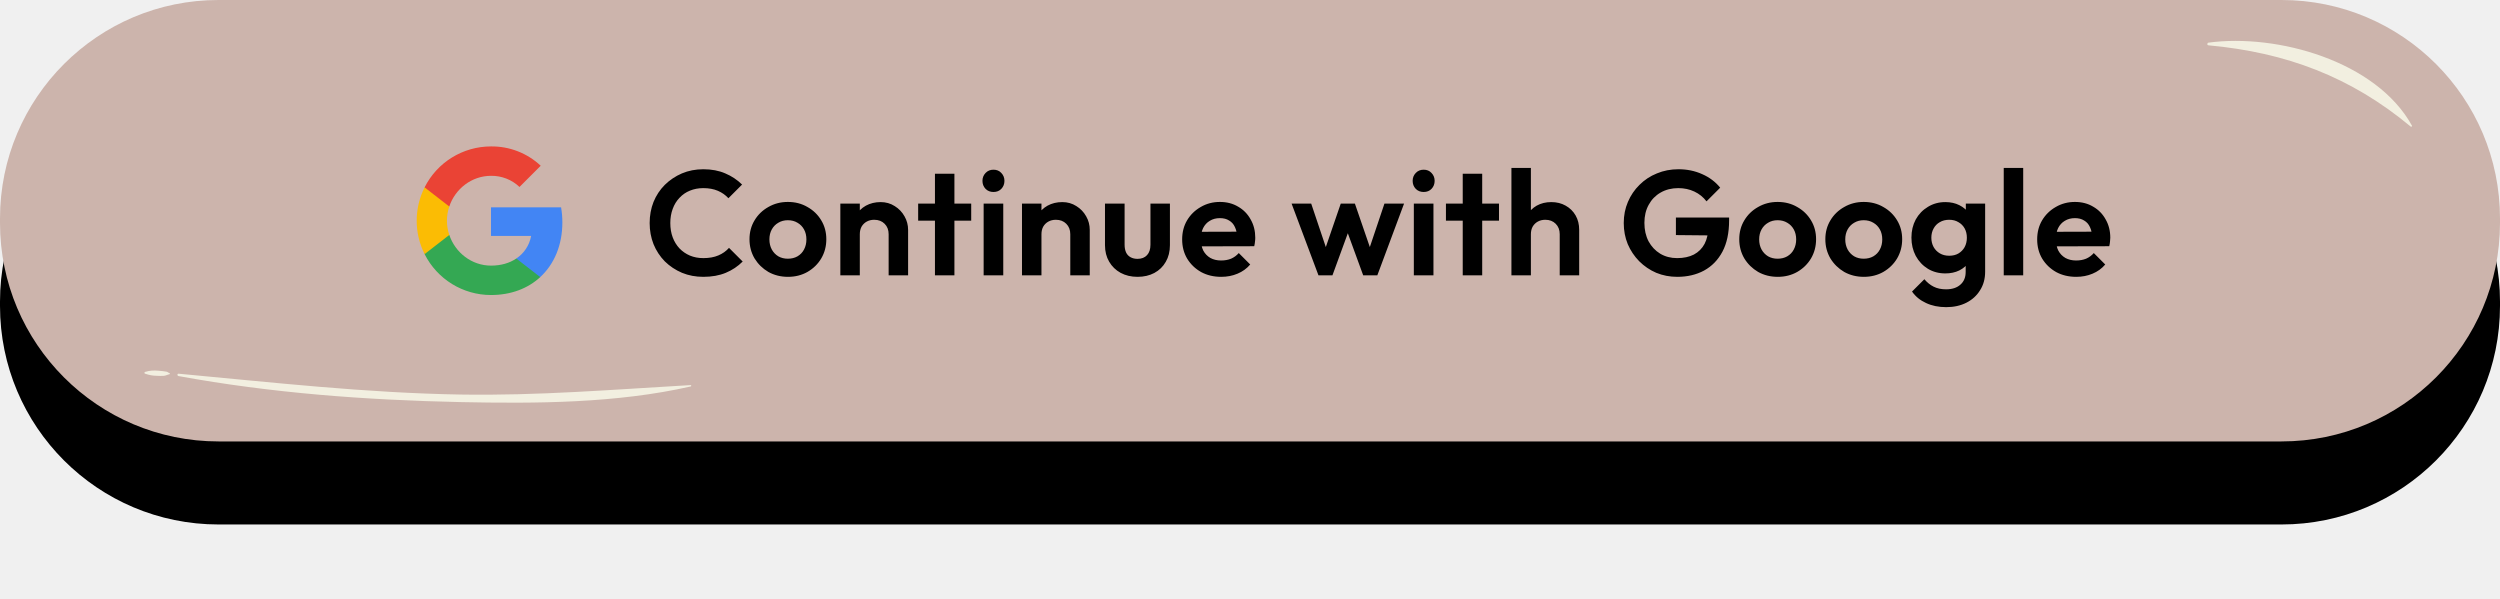
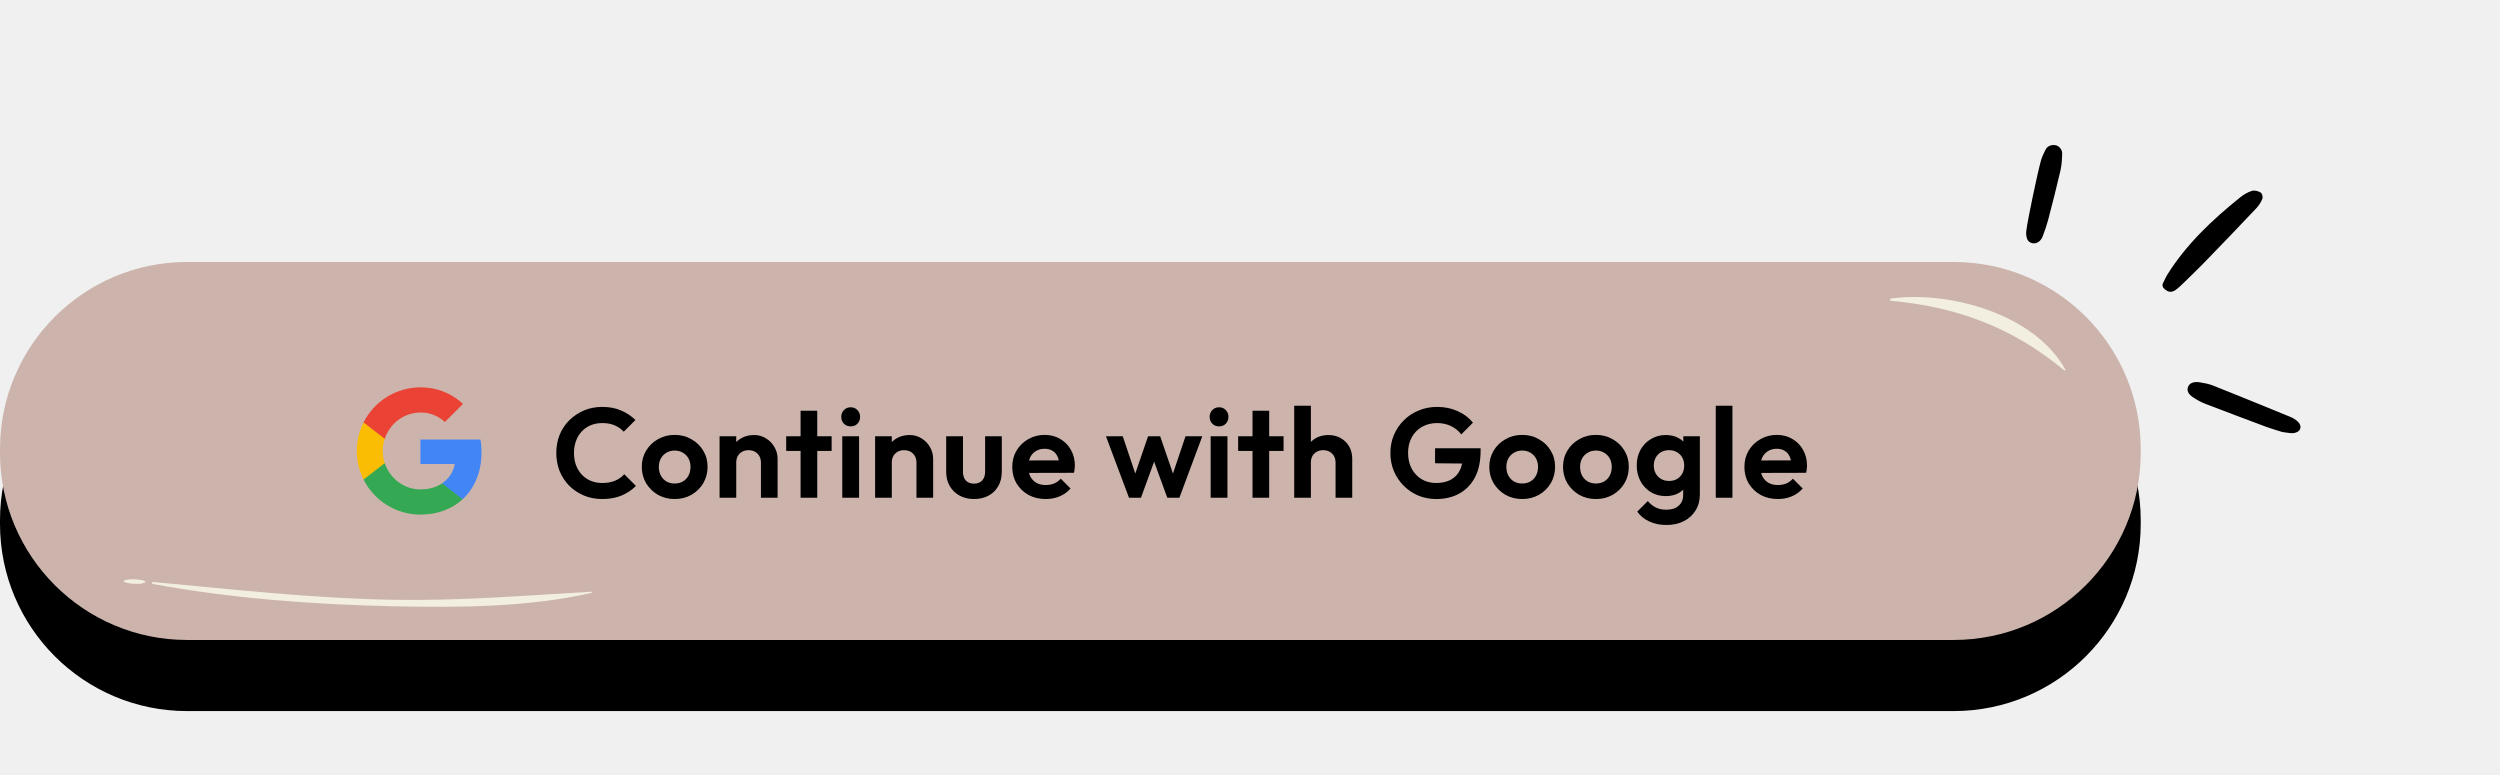
- <svg xmlns="http://www.w3.org/2000/svg" width="572" height="137" viewBox="0 0 572 137" fill="none">
-   <rect y="19" width="572" height="101" rx="50" fill="black" />
-   <rect width="572" height="101" rx="50" fill="#CCB4AC" />
+ <svg xmlns="http://www.w3.org/2000/svg" width="668" height="207" viewBox="0 0 668 207" fill="none">
+   <rect y="89" width="572" height="101" rx="50" fill="black" />
+   <rect y="70" width="572" height="101" rx="50" fill="#CCB4AC" />
  <g clip-path="url(#clip0_1360_705)">
-     <path d="M128.668 50.892C128.668 49.736 128.575 48.574 128.375 47.437H112.34V53.984H121.522C121.141 56.095 119.917 57.963 118.124 59.15V63.397H123.603C126.82 60.436 128.668 56.064 128.668 50.892Z" fill="#4285F4" />
-     <path d="M112.34 67.501C116.925 67.501 120.792 65.996 123.609 63.397L118.13 59.15C116.606 60.187 114.639 60.774 112.346 60.774C107.911 60.774 104.151 57.782 102.801 53.759H97.148V58.138C100.034 63.878 105.912 67.501 112.34 67.501Z" fill="#34A853" />
-     <path d="M102.795 53.759C102.083 51.647 102.083 49.361 102.795 47.25V42.871H97.148C94.737 47.675 94.737 53.334 97.148 58.138L102.795 53.759Z" fill="#FBBC04" />
-     <path d="M112.34 40.229C114.764 40.191 117.106 41.103 118.861 42.777L123.715 37.924C120.642 35.038 116.563 33.451 112.34 33.501C105.912 33.501 100.034 37.124 97.148 42.871L102.795 47.25C104.138 43.221 107.905 40.229 112.34 40.229Z" fill="#EA4335" />
+     <path d="M128.668 120.892C128.668 119.736 128.575 118.574 128.375 117.437H112.34V123.984H121.522C121.141 126.095 119.917 127.963 118.124 129.15V133.397H123.603C126.82 130.436 128.668 126.064 128.668 120.892Z" fill="#4285F4" />
+     <path d="M112.34 137.501C116.925 137.501 120.792 135.996 123.609 133.397L118.13 129.15C116.606 130.186 114.639 130.774 112.346 130.774C107.911 130.774 104.151 127.782 102.801 123.759H97.148V128.138C100.034 133.878 105.912 137.501 112.34 137.501Z" fill="#34A853" />
+     <path d="M102.795 123.759C102.083 121.647 102.083 119.361 102.795 117.25V112.871H97.148C94.737 117.675 94.737 123.334 97.148 128.138L102.795 123.759Z" fill="#FBBC04" />
+     <path d="M112.34 110.229C114.764 110.191 117.106 111.103 118.861 112.777L123.715 107.924C120.642 105.038 116.563 103.451 112.34 103.501C105.912 103.501 100.034 107.124 97.148 112.871L102.795 117.25C104.138 113.221 107.905 110.229 112.34 110.229Z" fill="#EA4335" />
  </g>
-   <path d="M160.915 63.34C159.17 63.34 157.549 63.034 156.053 62.422C154.557 61.787 153.243 60.915 152.109 59.804C150.999 58.671 150.137 57.356 149.525 55.86C148.936 54.364 148.641 52.755 148.641 51.032C148.641 49.309 148.936 47.7 149.525 46.204C150.137 44.708 150.999 43.405 152.109 42.294C153.243 41.183 154.546 40.311 156.019 39.676C157.515 39.041 159.147 38.724 160.915 38.724C162.819 38.724 164.497 39.041 165.947 39.676C167.398 40.288 168.679 41.138 169.789 42.226L166.661 45.354C166.004 44.629 165.199 44.062 164.247 43.654C163.295 43.246 162.185 43.042 160.915 43.042C159.805 43.042 158.785 43.235 157.855 43.62C156.949 43.983 156.155 44.527 155.475 45.252C154.795 45.955 154.274 46.805 153.911 47.802C153.549 48.777 153.367 49.853 153.367 51.032C153.367 52.233 153.549 53.321 153.911 54.296C154.274 55.271 154.795 56.121 155.475 56.846C156.155 57.549 156.949 58.093 157.855 58.478C158.785 58.863 159.805 59.056 160.915 59.056C162.253 59.056 163.397 58.852 164.349 58.444C165.324 58.036 166.14 57.458 166.797 56.71L169.925 59.838C168.815 60.949 167.523 61.81 166.049 62.422C164.576 63.034 162.865 63.34 160.915 63.34ZM180.29 63.34C178.636 63.34 177.14 62.966 175.802 62.218C174.488 61.447 173.434 60.416 172.64 59.124C171.87 57.809 171.484 56.347 171.484 54.738C171.484 53.129 171.87 51.689 172.64 50.42C173.411 49.128 174.465 48.108 175.802 47.36C177.14 46.589 178.624 46.204 180.256 46.204C181.934 46.204 183.43 46.589 184.744 47.36C186.082 48.108 187.136 49.128 187.906 50.42C188.677 51.689 189.062 53.129 189.062 54.738C189.062 56.347 188.677 57.809 187.906 59.124C187.136 60.416 186.082 61.447 184.744 62.218C183.43 62.966 181.945 63.34 180.29 63.34ZM180.256 59.192C181.095 59.192 181.832 59.011 182.466 58.648C183.124 58.263 183.622 57.741 183.962 57.084C184.325 56.404 184.506 55.633 184.506 54.772C184.506 53.911 184.325 53.151 183.962 52.494C183.6 51.837 183.101 51.327 182.466 50.964C181.832 50.579 181.095 50.386 180.256 50.386C179.44 50.386 178.715 50.579 178.08 50.964C177.446 51.327 176.947 51.837 176.584 52.494C176.222 53.151 176.04 53.911 176.04 54.772C176.04 55.633 176.222 56.404 176.584 57.084C176.947 57.741 177.446 58.263 178.08 58.648C178.715 59.011 179.44 59.192 180.256 59.192ZM203.32 63V53.582C203.32 52.607 203.014 51.814 202.402 51.202C201.79 50.59 200.996 50.284 200.022 50.284C199.387 50.284 198.82 50.42 198.322 50.692C197.823 50.964 197.426 51.349 197.132 51.848C196.86 52.347 196.724 52.925 196.724 53.582L194.99 52.698C194.99 51.406 195.262 50.284 195.806 49.332C196.372 48.357 197.143 47.598 198.118 47.054C199.115 46.51 200.237 46.238 201.484 46.238C202.685 46.238 203.762 46.544 204.714 47.156C205.666 47.745 206.414 48.527 206.958 49.502C207.502 50.454 207.774 51.485 207.774 52.596V63H203.32ZM192.27 63V46.578H196.724V63H192.27ZM213.916 63V39.744H218.37V63H213.916ZM210.074 50.488V46.578H222.212V50.488H210.074ZM225.057 63V46.578H229.545V63H225.057ZM227.301 43.926C226.576 43.926 225.975 43.688 225.499 43.212C225.023 42.713 224.785 42.101 224.785 41.376C224.785 40.673 225.023 40.073 225.499 39.574C225.975 39.075 226.576 38.826 227.301 38.826C228.049 38.826 228.65 39.075 229.103 39.574C229.579 40.073 229.817 40.673 229.817 41.376C229.817 42.101 229.579 42.713 229.103 43.212C228.65 43.688 228.049 43.926 227.301 43.926ZM244.881 63V53.582C244.881 52.607 244.575 51.814 243.963 51.202C243.351 50.59 242.557 50.284 241.583 50.284C240.948 50.284 240.381 50.42 239.883 50.692C239.384 50.964 238.987 51.349 238.693 51.848C238.421 52.347 238.285 52.925 238.285 53.582L236.551 52.698C236.551 51.406 236.823 50.284 237.367 49.332C237.933 48.357 238.704 47.598 239.679 47.054C240.676 46.51 241.798 46.238 243.045 46.238C244.246 46.238 245.323 46.544 246.275 47.156C247.227 47.745 247.975 48.527 248.519 49.502C249.063 50.454 249.335 51.485 249.335 52.596V63H244.881ZM233.831 63V46.578H238.285V63H233.831ZM260.266 63.34C258.816 63.34 257.524 63.034 256.39 62.422C255.28 61.81 254.407 60.96 253.772 59.872C253.138 58.784 252.82 57.526 252.82 56.098V46.578H257.308V55.996C257.308 56.676 257.422 57.265 257.648 57.764C257.875 58.24 258.215 58.603 258.668 58.852C259.122 59.101 259.654 59.226 260.266 59.226C261.196 59.226 261.921 58.943 262.442 58.376C262.964 57.809 263.224 57.016 263.224 55.996V46.578H267.678V56.098C267.678 57.549 267.361 58.818 266.726 59.906C266.114 60.994 265.242 61.844 264.108 62.456C262.998 63.045 261.717 63.34 260.266 63.34ZM279.419 63.34C277.697 63.34 276.167 62.977 274.829 62.252C273.492 61.504 272.427 60.484 271.633 59.192C270.863 57.9 270.477 56.427 270.477 54.772C270.477 53.14 270.851 51.689 271.599 50.42C272.37 49.128 273.413 48.108 274.727 47.36C276.042 46.589 277.504 46.204 279.113 46.204C280.7 46.204 282.094 46.567 283.295 47.292C284.519 47.995 285.471 48.969 286.151 50.216C286.854 51.44 287.205 52.834 287.205 54.398C287.205 54.693 287.183 54.999 287.137 55.316C287.115 55.611 287.058 55.951 286.967 56.336L273.163 56.37V53.038L284.893 53.004L283.091 54.398C283.046 53.423 282.865 52.607 282.547 51.95C282.253 51.293 281.811 50.794 281.221 50.454C280.655 50.091 279.952 49.91 279.113 49.91C278.229 49.91 277.459 50.114 276.801 50.522C276.144 50.907 275.634 51.463 275.271 52.188C274.931 52.891 274.761 53.729 274.761 54.704C274.761 55.701 274.943 56.574 275.305 57.322C275.691 58.047 276.235 58.614 276.937 59.022C277.64 59.407 278.456 59.6 279.385 59.6C280.224 59.6 280.983 59.464 281.663 59.192C282.343 58.897 282.933 58.467 283.431 57.9L286.049 60.518C285.256 61.447 284.281 62.15 283.125 62.626C281.992 63.102 280.757 63.34 279.419 63.34ZM301.667 63L295.513 46.578H300.001L304.013 58.512L302.653 58.546L306.767 46.578H309.997L314.111 58.546L312.751 58.512L316.763 46.578H321.251L315.131 63H311.901L307.753 51.644H309.011L304.863 63H301.667ZM323.486 63V46.578H327.974V63H323.486ZM325.73 43.926C325.004 43.926 324.404 43.688 323.928 43.212C323.452 42.713 323.214 42.101 323.214 41.376C323.214 40.673 323.452 40.073 323.928 39.574C324.404 39.075 325.004 38.826 325.73 38.826C326.478 38.826 327.078 39.075 327.532 39.574C328.008 40.073 328.246 40.673 328.246 41.376C328.246 42.101 328.008 42.713 327.532 43.212C327.078 43.688 326.478 43.926 325.73 43.926ZM334.673 63V39.744H339.127V63H334.673ZM330.831 50.488V46.578H342.969V50.488H330.831ZM356.864 63V53.582C356.864 52.607 356.558 51.814 355.946 51.202C355.334 50.59 354.541 50.284 353.566 50.284C352.932 50.284 352.365 50.42 351.866 50.692C351.368 50.964 350.971 51.349 350.676 51.848C350.404 52.347 350.268 52.925 350.268 53.582L348.534 52.698C348.534 51.406 348.806 50.284 349.35 49.332C349.894 48.357 350.642 47.598 351.594 47.054C352.569 46.51 353.68 46.238 354.926 46.238C356.173 46.238 357.272 46.51 358.224 47.054C359.199 47.598 359.958 48.346 360.502 49.298C361.046 50.25 361.318 51.349 361.318 52.596V63H356.864ZM345.814 63V38.418H350.268V63H345.814ZM383.753 63.34C382.053 63.34 380.455 63.034 378.959 62.422C377.485 61.787 376.182 60.903 375.049 59.77C373.938 58.637 373.065 57.333 372.431 55.86C371.819 54.364 371.513 52.755 371.513 51.032C371.513 49.287 371.83 47.677 372.465 46.204C373.099 44.708 373.983 43.405 375.117 42.294C376.25 41.161 377.576 40.288 379.095 39.676C380.613 39.041 382.257 38.724 384.025 38.724C385.997 38.724 387.81 39.098 389.465 39.846C391.119 40.571 392.491 41.603 393.579 42.94L390.451 46.068C389.703 45.093 388.773 44.345 387.663 43.824C386.552 43.303 385.328 43.042 383.991 43.042C382.472 43.042 381.123 43.382 379.945 44.062C378.789 44.719 377.882 45.649 377.225 46.85C376.567 48.029 376.239 49.411 376.239 50.998C376.239 52.585 376.556 53.99 377.191 55.214C377.848 56.415 378.732 57.356 379.843 58.036C380.976 58.716 382.268 59.056 383.719 59.056C385.215 59.056 386.495 58.784 387.561 58.24C388.626 57.673 389.442 56.857 390.009 55.792C390.575 54.704 390.859 53.378 390.859 51.814L393.885 53.888L383.447 53.786V49.774H395.619V50.42C395.619 53.276 395.109 55.667 394.089 57.594C393.069 59.498 391.663 60.937 389.873 61.912C388.105 62.864 386.065 63.34 383.753 63.34ZM406.748 63.34C405.093 63.34 403.597 62.966 402.26 62.218C400.945 61.447 399.891 60.416 399.098 59.124C398.327 57.809 397.942 56.347 397.942 54.738C397.942 53.129 398.327 51.689 399.098 50.42C399.868 49.128 400.922 48.108 402.26 47.36C403.597 46.589 405.082 46.204 406.714 46.204C408.391 46.204 409.887 46.589 411.202 47.36C412.539 48.108 413.593 49.128 414.364 50.42C415.134 51.689 415.52 53.129 415.52 54.738C415.52 56.347 415.134 57.809 414.364 59.124C413.593 60.416 412.539 61.447 411.202 62.218C409.887 62.966 408.402 63.34 406.748 63.34ZM406.714 59.192C407.552 59.192 408.289 59.011 408.924 58.648C409.581 58.263 410.08 57.741 410.42 57.084C410.782 56.404 410.964 55.633 410.964 54.772C410.964 53.911 410.782 53.151 410.42 52.494C410.057 51.837 409.558 51.327 408.924 50.964C408.289 50.579 407.552 50.386 406.714 50.386C405.898 50.386 405.172 50.579 404.538 50.964C403.903 51.327 403.404 51.837 403.042 52.494C402.679 53.151 402.498 53.911 402.498 54.772C402.498 55.633 402.679 56.404 403.042 57.084C403.404 57.741 403.903 58.263 404.538 58.648C405.172 59.011 405.898 59.192 406.714 59.192ZM426.445 63.34C424.79 63.34 423.294 62.966 421.957 62.218C420.642 61.447 419.588 60.416 418.795 59.124C418.024 57.809 417.639 56.347 417.639 54.738C417.639 53.129 418.024 51.689 418.795 50.42C419.566 49.128 420.62 48.108 421.957 47.36C423.294 46.589 424.779 46.204 426.411 46.204C428.088 46.204 429.584 46.589 430.899 47.36C432.236 48.108 433.29 49.128 434.061 50.42C434.832 51.689 435.217 53.129 435.217 54.738C435.217 56.347 434.832 57.809 434.061 59.124C433.29 60.416 432.236 61.447 430.899 62.218C429.584 62.966 428.1 63.34 426.445 63.34ZM426.411 59.192C427.25 59.192 427.986 59.011 428.621 58.648C429.278 58.263 429.777 57.741 430.117 57.084C430.48 56.404 430.661 55.633 430.661 54.772C430.661 53.911 430.48 53.151 430.117 52.494C429.754 51.837 429.256 51.327 428.621 50.964C427.986 50.579 427.25 50.386 426.411 50.386C425.595 50.386 424.87 50.579 424.235 50.964C423.6 51.327 423.102 51.837 422.739 52.494C422.376 53.151 422.195 53.911 422.195 54.772C422.195 55.633 422.376 56.404 422.739 57.084C423.102 57.741 423.6 58.263 424.235 58.648C424.87 59.011 425.595 59.192 426.411 59.192ZM445.292 70.276C443.547 70.276 442.006 69.959 440.668 69.324C439.331 68.712 438.266 67.839 437.472 66.706L440.294 63.884C440.929 64.632 441.632 65.199 442.402 65.584C443.196 65.992 444.148 66.196 445.258 66.196C446.641 66.196 447.729 65.845 448.522 65.142C449.338 64.439 449.746 63.465 449.746 62.218V58.104L450.494 54.5L449.78 50.896V46.578H454.2V62.15C454.2 63.782 453.815 65.199 453.044 66.4C452.296 67.624 451.254 68.576 449.916 69.256C448.579 69.936 447.038 70.276 445.292 70.276ZM445.088 62.558C443.615 62.558 442.289 62.207 441.11 61.504C439.932 60.779 439.002 59.793 438.322 58.546C437.665 57.299 437.336 55.905 437.336 54.364C437.336 52.823 437.665 51.44 438.322 50.216C439.002 48.992 439.932 48.029 441.11 47.326C442.289 46.601 443.615 46.238 445.088 46.238C446.312 46.238 447.389 46.476 448.318 46.952C449.27 47.428 450.018 48.085 450.562 48.924C451.106 49.74 451.401 50.703 451.446 51.814V56.982C451.401 58.07 451.095 59.045 450.528 59.906C449.984 60.745 449.236 61.402 448.284 61.878C447.355 62.331 446.29 62.558 445.088 62.558ZM445.972 58.512C446.788 58.512 447.491 58.342 448.08 58.002C448.692 57.639 449.168 57.152 449.508 56.54C449.848 55.905 450.018 55.191 450.018 54.398C450.018 53.582 449.848 52.868 449.508 52.256C449.168 51.644 448.692 51.168 448.08 50.828C447.491 50.465 446.788 50.284 445.972 50.284C445.156 50.284 444.442 50.465 443.83 50.828C443.218 51.168 442.742 51.655 442.402 52.29C442.062 52.902 441.892 53.605 441.892 54.398C441.892 55.169 442.062 55.871 442.402 56.506C442.742 57.118 443.218 57.605 443.83 57.968C444.442 58.331 445.156 58.512 445.972 58.512ZM458.454 63V38.418H462.908V63H458.454ZM475.048 63.34C473.326 63.34 471.796 62.977 470.458 62.252C469.121 61.504 468.056 60.484 467.262 59.192C466.492 57.9 466.106 56.427 466.106 54.772C466.106 53.14 466.48 51.689 467.228 50.42C467.999 49.128 469.042 48.108 470.356 47.36C471.671 46.589 473.133 46.204 474.742 46.204C476.329 46.204 477.723 46.567 478.924 47.292C480.148 47.995 481.1 48.969 481.78 50.216C482.483 51.44 482.834 52.834 482.834 54.398C482.834 54.693 482.812 54.999 482.766 55.316C482.744 55.611 482.687 55.951 482.596 56.336L468.792 56.37V53.038L480.522 53.004L478.72 54.398C478.675 53.423 478.494 52.607 478.176 51.95C477.882 51.293 477.44 50.794 476.85 50.454C476.284 50.091 475.581 49.91 474.742 49.91C473.858 49.91 473.088 50.114 472.43 50.522C471.773 50.907 471.263 51.463 470.9 52.188C470.56 52.891 470.39 53.729 470.39 54.704C470.39 55.701 470.572 56.574 470.934 57.322C471.32 58.047 471.864 58.614 472.566 59.022C473.269 59.407 474.085 59.6 475.014 59.6C475.853 59.6 476.612 59.464 477.292 59.192C477.972 58.897 478.562 58.467 479.06 57.9L481.678 60.518C480.885 61.447 479.91 62.15 478.754 62.626C477.621 63.102 476.386 63.34 475.048 63.34Z" fill="black" />
-   <path d="M158.01 88.108C140.408 89.129 123.089 90.562 105.423 90.273C83.825 89.92 62.356 87.496 40.868 85.504C40.513 85.469 40.504 85.982 40.837 86.044C62.108 89.935 83.716 91.539 105.322 91.997C122.613 92.364 141.081 92.272 158.033 88.423C158.203 88.384 158.198 88.096 158.01 88.108Z" fill="#F2EFE0" />
-   <path d="M38.765 85.352C38.487 85.296 38.363 85.089 38.101 85.04C37.523 84.936 36.956 84.879 36.373 84.83C35.184 84.729 34.339 84.745 33.203 85.092C33.013 85.149 32.966 85.425 33.177 85.494C34.15 85.818 34.91 85.976 35.946 85.987C36.457 85.993 36.996 86.046 37.504 85.989C37.995 85.934 38.298 85.718 38.747 85.635C38.883 85.611 38.914 85.381 38.766 85.35L38.765 85.352Z" fill="#F2EFE0" />
-   <path d="M551.569 28.96C537.818 17.54 523.082 12.009 505.285 10.366C504.929 10.332 504.97 9.8 505.302 9.757C520.991 7.637 543.689 13.959 551.855 28.749C551.948 28.916 551.702 29.072 551.567 28.96L551.569 28.96Z" fill="#F2EFE0" />
+   <path d="M160.915 133.34C159.17 133.34 157.549 133.034 156.053 132.422C154.557 131.787 153.243 130.915 152.109 129.804C150.999 128.671 150.137 127.356 149.525 125.86C148.936 124.364 148.641 122.755 148.641 121.032C148.641 119.309 148.936 117.7 149.525 116.204C150.137 114.708 150.999 113.405 152.109 112.294C153.243 111.183 154.546 110.311 156.019 109.676C157.515 109.041 159.147 108.724 160.915 108.724C162.819 108.724 164.497 109.041 165.947 109.676C167.398 110.288 168.679 111.138 169.789 112.226L166.661 115.354C166.004 114.629 165.199 114.062 164.247 113.654C163.295 113.246 162.185 113.042 160.915 113.042C159.805 113.042 158.785 113.235 157.855 113.62C156.949 113.983 156.155 114.527 155.475 115.252C154.795 115.955 154.274 116.805 153.911 117.802C153.549 118.777 153.367 119.853 153.367 121.032C153.367 122.233 153.549 123.321 153.911 124.296C154.274 125.271 154.795 126.121 155.475 126.846C156.155 127.549 156.949 128.093 157.855 128.478C158.785 128.863 159.805 129.056 160.915 129.056C162.253 129.056 163.397 128.852 164.349 128.444C165.324 128.036 166.14 127.458 166.797 126.71L169.925 129.838C168.815 130.949 167.523 131.81 166.049 132.422C164.576 133.034 162.865 133.34 160.915 133.34ZM180.29 133.34C178.636 133.34 177.14 132.966 175.802 132.218C174.488 131.447 173.434 130.416 172.64 129.124C171.87 127.809 171.484 126.347 171.484 124.738C171.484 123.129 171.87 121.689 172.64 120.42C173.411 119.128 174.465 118.108 175.802 117.36C177.14 116.589 178.624 116.204 180.256 116.204C181.934 116.204 183.43 116.589 184.744 117.36C186.082 118.108 187.136 119.128 187.906 120.42C188.677 121.689 189.062 123.129 189.062 124.738C189.062 126.347 188.677 127.809 187.906 129.124C187.136 130.416 186.082 131.447 184.744 132.218C183.43 132.966 181.945 133.34 180.29 133.34ZM180.256 129.192C181.095 129.192 181.832 129.011 182.466 128.648C183.124 128.263 183.622 127.741 183.962 127.084C184.325 126.404 184.506 125.633 184.506 124.772C184.506 123.911 184.325 123.151 183.962 122.494C183.6 121.837 183.101 121.327 182.466 120.964C181.832 120.579 181.095 120.386 180.256 120.386C179.44 120.386 178.715 120.579 178.08 120.964C177.446 121.327 176.947 121.837 176.584 122.494C176.222 123.151 176.04 123.911 176.04 124.772C176.04 125.633 176.222 126.404 176.584 127.084C176.947 127.741 177.446 128.263 178.08 128.648C178.715 129.011 179.44 129.192 180.256 129.192ZM203.32 133V123.582C203.32 122.607 203.014 121.814 202.402 121.202C201.79 120.59 200.996 120.284 200.022 120.284C199.387 120.284 198.82 120.42 198.322 120.692C197.823 120.964 197.426 121.349 197.132 121.848C196.86 122.347 196.724 122.925 196.724 123.582L194.99 122.698C194.99 121.406 195.262 120.284 195.806 119.332C196.372 118.357 197.143 117.598 198.118 117.054C199.115 116.51 200.237 116.238 201.484 116.238C202.685 116.238 203.762 116.544 204.714 117.156C205.666 117.745 206.414 118.527 206.958 119.502C207.502 120.454 207.774 121.485 207.774 122.596V133H203.32ZM192.27 133V116.578H196.724V133H192.27ZM213.916 133V109.744H218.37V133H213.916ZM210.074 120.488V116.578H222.212V120.488H210.074ZM225.057 133V116.578H229.545V133H225.057ZM227.301 113.926C226.576 113.926 225.975 113.688 225.499 113.212C225.023 112.713 224.785 112.101 224.785 111.376C224.785 110.673 225.023 110.073 225.499 109.574C225.975 109.075 226.576 108.826 227.301 108.826C228.049 108.826 228.65 109.075 229.103 109.574C229.579 110.073 229.817 110.673 229.817 111.376C229.817 112.101 229.579 112.713 229.103 113.212C228.65 113.688 228.049 113.926 227.301 113.926ZM244.881 133V123.582C244.881 122.607 244.575 121.814 243.963 121.202C243.351 120.59 242.557 120.284 241.583 120.284C240.948 120.284 240.381 120.42 239.883 120.692C239.384 120.964 238.987 121.349 238.693 121.848C238.421 122.347 238.285 122.925 238.285 123.582L236.551 122.698C236.551 121.406 236.823 120.284 237.367 119.332C237.933 118.357 238.704 117.598 239.679 117.054C240.676 116.51 241.798 116.238 243.045 116.238C244.246 116.238 245.323 116.544 246.275 117.156C247.227 117.745 247.975 118.527 248.519 119.502C249.063 120.454 249.335 121.485 249.335 122.596V133H244.881ZM233.831 133V116.578H238.285V133H233.831ZM260.266 133.34C258.816 133.34 257.524 133.034 256.39 132.422C255.28 131.81 254.407 130.96 253.772 129.872C253.138 128.784 252.82 127.526 252.82 126.098V116.578H257.308V125.996C257.308 126.676 257.422 127.265 257.648 127.764C257.875 128.24 258.215 128.603 258.668 128.852C259.122 129.101 259.654 129.226 260.266 129.226C261.196 129.226 261.921 128.943 262.442 128.376C262.964 127.809 263.224 127.016 263.224 125.996V116.578H267.678V126.098C267.678 127.549 267.361 128.818 266.726 129.906C266.114 130.994 265.242 131.844 264.108 132.456C262.998 133.045 261.717 133.34 260.266 133.34ZM279.419 133.34C277.697 133.34 276.167 132.977 274.829 132.252C273.492 131.504 272.427 130.484 271.633 129.192C270.863 127.9 270.477 126.427 270.477 124.772C270.477 123.14 270.851 121.689 271.599 120.42C272.37 119.128 273.413 118.108 274.727 117.36C276.042 116.589 277.504 116.204 279.113 116.204C280.7 116.204 282.094 116.567 283.295 117.292C284.519 117.995 285.471 118.969 286.151 120.216C286.854 121.44 287.205 122.834 287.205 124.398C287.205 124.693 287.183 124.999 287.137 125.316C287.115 125.611 287.058 125.951 286.967 126.336L273.163 126.37V123.038L284.893 123.004L283.091 124.398C283.046 123.423 282.865 122.607 282.547 121.95C282.253 121.293 281.811 120.794 281.221 120.454C280.655 120.091 279.952 119.91 279.113 119.91C278.229 119.91 277.459 120.114 276.801 120.522C276.144 120.907 275.634 121.463 275.271 122.188C274.931 122.891 274.761 123.729 274.761 124.704C274.761 125.701 274.943 126.574 275.305 127.322C275.691 128.047 276.235 128.614 276.937 129.022C277.64 129.407 278.456 129.6 279.385 129.6C280.224 129.6 280.983 129.464 281.663 129.192C282.343 128.897 282.933 128.467 283.431 127.9L286.049 130.518C285.256 131.447 284.281 132.15 283.125 132.626C281.992 133.102 280.757 133.34 279.419 133.34ZM301.667 133L295.513 116.578H300.001L304.013 128.512L302.653 128.546L306.767 116.578H309.997L314.111 128.546L312.751 128.512L316.763 116.578H321.251L315.131 133H311.901L307.753 121.644H309.011L304.863 133H301.667ZM323.486 133V116.578H327.974V133H323.486ZM325.73 113.926C325.004 113.926 324.404 113.688 323.928 113.212C323.452 112.713 323.214 112.101 323.214 111.376C323.214 110.673 323.452 110.073 323.928 109.574C324.404 109.075 325.004 108.826 325.73 108.826C326.478 108.826 327.078 109.075 327.532 109.574C328.008 110.073 328.246 110.673 328.246 111.376C328.246 112.101 328.008 112.713 327.532 113.212C327.078 113.688 326.478 113.926 325.73 113.926ZM334.673 133V109.744H339.127V133H334.673ZM330.831 120.488V116.578H342.969V120.488H330.831ZM356.864 133V123.582C356.864 122.607 356.558 121.814 355.946 121.202C355.334 120.59 354.541 120.284 353.566 120.284C352.932 120.284 352.365 120.42 351.866 120.692C351.368 120.964 350.971 121.349 350.676 121.848C350.404 122.347 350.268 122.925 350.268 123.582L348.534 122.698C348.534 121.406 348.806 120.284 349.35 119.332C349.894 118.357 350.642 117.598 351.594 117.054C352.569 116.51 353.68 116.238 354.926 116.238C356.173 116.238 357.272 116.51 358.224 117.054C359.199 117.598 359.958 118.346 360.502 119.298C361.046 120.25 361.318 121.349 361.318 122.596V133H356.864ZM345.814 133V108.418H350.268V133H345.814ZM383.753 133.34C382.053 133.34 380.455 133.034 378.959 132.422C377.485 131.787 376.182 130.903 375.049 129.77C373.938 128.637 373.065 127.333 372.431 125.86C371.819 124.364 371.513 122.755 371.513 121.032C371.513 119.287 371.83 117.677 372.465 116.204C373.099 114.708 373.983 113.405 375.117 112.294C376.25 111.161 377.576 110.288 379.095 109.676C380.613 109.041 382.257 108.724 384.025 108.724C385.997 108.724 387.81 109.098 389.465 109.846C391.119 110.571 392.491 111.603 393.579 112.94L390.451 116.068C389.703 115.093 388.773 114.345 387.663 113.824C386.552 113.303 385.328 113.042 383.991 113.042C382.472 113.042 381.123 113.382 379.945 114.062C378.789 114.719 377.882 115.649 377.225 116.85C376.567 118.029 376.239 119.411 376.239 120.998C376.239 122.585 376.556 123.99 377.191 125.214C377.848 126.415 378.732 127.356 379.843 128.036C380.976 128.716 382.268 129.056 383.719 129.056C385.215 129.056 386.495 128.784 387.561 128.24C388.626 127.673 389.442 126.857 390.009 125.792C390.575 124.704 390.859 123.378 390.859 121.814L393.885 123.888L383.447 123.786V119.774H395.619V120.42C395.619 123.276 395.109 125.667 394.089 127.594C393.069 129.498 391.663 130.937 389.873 131.912C388.105 132.864 386.065 133.34 383.753 133.34ZM406.748 133.34C405.093 133.34 403.597 132.966 402.26 132.218C400.945 131.447 399.891 130.416 399.098 129.124C398.327 127.809 397.942 126.347 397.942 124.738C397.942 123.129 398.327 121.689 399.098 120.42C399.868 119.128 400.922 118.108 402.26 117.36C403.597 116.589 405.082 116.204 406.714 116.204C408.391 116.204 409.887 116.589 411.202 117.36C412.539 118.108 413.593 119.128 414.364 120.42C415.134 121.689 415.52 123.129 415.52 124.738C415.52 126.347 415.134 127.809 414.364 129.124C413.593 130.416 412.539 131.447 411.202 132.218C409.887 132.966 408.402 133.34 406.748 133.34ZM406.714 129.192C407.552 129.192 408.289 129.011 408.924 128.648C409.581 128.263 410.08 127.741 410.42 127.084C410.782 126.404 410.964 125.633 410.964 124.772C410.964 123.911 410.782 123.151 410.42 122.494C410.057 121.837 409.558 121.327 408.924 120.964C408.289 120.579 407.552 120.386 406.714 120.386C405.898 120.386 405.172 120.579 404.538 120.964C403.903 121.327 403.404 121.837 403.042 122.494C402.679 123.151 402.498 123.911 402.498 124.772C402.498 125.633 402.679 126.404 403.042 127.084C403.404 127.741 403.903 128.263 404.538 128.648C405.172 129.011 405.898 129.192 406.714 129.192ZM426.445 133.34C424.79 133.34 423.294 132.966 421.957 132.218C420.642 131.447 419.588 130.416 418.795 129.124C418.024 127.809 417.639 126.347 417.639 124.738C417.639 123.129 418.024 121.689 418.795 120.42C419.566 119.128 420.62 118.108 421.957 117.36C423.294 116.589 424.779 116.204 426.411 116.204C428.088 116.204 429.584 116.589 430.899 117.36C432.236 118.108 433.29 119.128 434.061 120.42C434.832 121.689 435.217 123.129 435.217 124.738C435.217 126.347 434.832 127.809 434.061 129.124C433.29 130.416 432.236 131.447 430.899 132.218C429.584 132.966 428.1 133.34 426.445 133.34ZM426.411 129.192C427.25 129.192 427.986 129.011 428.621 128.648C429.278 128.263 429.777 127.741 430.117 127.084C430.48 126.404 430.661 125.633 430.661 124.772C430.661 123.911 430.48 123.151 430.117 122.494C429.754 121.837 429.256 121.327 428.621 120.964C427.986 120.579 427.25 120.386 426.411 120.386C425.595 120.386 424.87 120.579 424.235 120.964C423.6 121.327 423.102 121.837 422.739 122.494C422.376 123.151 422.195 123.911 422.195 124.772C422.195 125.633 422.376 126.404 422.739 127.084C423.102 127.741 423.6 128.263 424.235 128.648C424.87 129.011 425.595 129.192 426.411 129.192ZM445.292 140.276C443.547 140.276 442.006 139.959 440.668 139.324C439.331 138.712 438.266 137.839 437.472 136.706L440.294 133.884C440.929 134.632 441.632 135.199 442.402 135.584C443.196 135.992 444.148 136.196 445.258 136.196C446.641 136.196 447.729 135.845 448.522 135.142C449.338 134.439 449.746 133.465 449.746 132.218V128.104L450.494 124.5L449.78 120.896V116.578H454.2V132.15C454.2 133.782 453.815 135.199 453.044 136.4C452.296 137.624 451.254 138.576 449.916 139.256C448.579 139.936 447.038 140.276 445.292 140.276ZM445.088 132.558C443.615 132.558 442.289 132.207 441.11 131.504C439.932 130.779 439.002 129.793 438.322 128.546C437.665 127.299 437.336 125.905 437.336 124.364C437.336 122.823 437.665 121.44 438.322 120.216C439.002 118.992 439.932 118.029 441.11 117.326C442.289 116.601 443.615 116.238 445.088 116.238C446.312 116.238 447.389 116.476 448.318 116.952C449.27 117.428 450.018 118.085 450.562 118.924C451.106 119.74 451.401 120.703 451.446 121.814V126.982C451.401 128.07 451.095 129.045 450.528 129.906C449.984 130.745 449.236 131.402 448.284 131.878C447.355 132.331 446.29 132.558 445.088 132.558ZM445.972 128.512C446.788 128.512 447.491 128.342 448.08 128.002C448.692 127.639 449.168 127.152 449.508 126.54C449.848 125.905 450.018 125.191 450.018 124.398C450.018 123.582 449.848 122.868 449.508 122.256C449.168 121.644 448.692 121.168 448.08 120.828C447.491 120.465 446.788 120.284 445.972 120.284C445.156 120.284 444.442 120.465 443.83 120.828C443.218 121.168 442.742 121.655 442.402 122.29C442.062 122.902 441.892 123.605 441.892 124.398C441.892 125.169 442.062 125.871 442.402 126.506C442.742 127.118 443.218 127.605 443.83 127.968C444.442 128.331 445.156 128.512 445.972 128.512ZM458.454 133V108.418H462.908V133H458.454ZM475.048 133.34C473.326 133.34 471.796 132.977 470.458 132.252C469.121 131.504 468.056 130.484 467.262 129.192C466.492 127.9 466.106 126.427 466.106 124.772C466.106 123.14 466.48 121.689 467.228 120.42C467.999 119.128 469.042 118.108 470.356 117.36C471.671 116.589 473.133 116.204 474.742 116.204C476.329 116.204 477.723 116.567 478.924 117.292C480.148 117.995 481.1 118.969 481.78 120.216C482.483 121.44 482.834 122.834 482.834 124.398C482.834 124.693 482.812 124.999 482.766 125.316C482.744 125.611 482.687 125.951 482.596 126.336L468.792 126.37V123.038L480.522 123.004L478.72 124.398C478.675 123.423 478.494 122.607 478.176 121.95C477.882 121.293 477.44 120.794 476.85 120.454C476.284 120.091 475.581 119.91 474.742 119.91C473.858 119.91 473.088 120.114 472.43 120.522C471.773 120.907 471.263 121.463 470.9 122.188C470.56 122.891 470.39 123.729 470.39 124.704C470.39 125.701 470.572 126.574 470.934 127.322C471.32 128.047 471.864 128.614 472.566 129.022C473.269 129.407 474.085 129.6 475.014 129.6C475.853 129.6 476.612 129.464 477.292 129.192C477.972 128.897 478.562 128.467 479.06 127.9L481.678 130.518C480.885 131.447 479.91 132.15 478.754 132.626C477.621 133.102 476.386 133.34 475.048 133.34Z" fill="black" />
+   <path d="M158.01 158.108C140.408 159.129 123.089 160.562 105.423 160.273C83.825 159.92 62.356 157.497 40.868 155.504C40.513 155.47 40.504 155.982 40.837 156.044C62.108 159.935 83.716 161.539 105.322 161.997C122.613 162.364 141.081 162.272 158.033 158.423C158.203 158.384 158.198 158.096 158.01 158.108Z" fill="#F2EFE0" />
+   <path d="M38.765 155.352C38.487 155.296 38.363 155.089 38.101 155.04C37.523 154.936 36.956 154.879 36.373 154.83C35.184 154.729 34.339 154.745 33.203 155.092C33.013 155.149 32.966 155.425 33.177 155.494C34.15 155.818 34.91 155.976 35.946 155.987C36.457 155.993 36.996 156.046 37.504 155.989C37.995 155.934 38.298 155.718 38.747 155.635C38.883 155.611 38.914 155.381 38.766 155.35L38.765 155.352Z" fill="#F2EFE0" />
+   <path d="M577.854 75.873C578.36 74.867 578.697 74.037 579.191 73.256C584.143 65.364 591.037 58.769 598.639 52.686C599.532 51.976 600.604 51.342 601.736 50.993C602.346 50.803 603.458 51.043 604.047 51.443C604.488 51.748 604.684 52.672 604.492 53.14C604.143 54.037 603.577 54.919 602.87 55.662C598.22 60.574 593.547 65.458 588.825 70.311C587.053 72.123 585.204 73.898 583.382 75.677C582.782 76.279 582.133 76.85 581.465 77.372C580.728 77.973 579.722 78.23 578.87 77.602C578.311 77.185 577.684 76.847 577.854 75.873Z" fill="black" />
+   <path d="M609.826 115.431C608.578 115.03 607.109 114.636 605.716 114.119C600.225 112.063 594.735 110.007 589.278 107.912C588.095 107.454 586.969 106.824 585.962 106.146C584.608 105.248 584.26 104.252 584.675 103.298C585.089 102.344 586.156 101.892 587.839 102.164C588.989 102.342 590.211 102.579 591.265 102.991C598.171 105.75 605.069 108.554 611.937 111.375C612.705 111.692 613.477 112.146 614.013 112.696C615.369 114.051 614.591 115.671 612.545 115.747C611.745 115.766 610.878 115.546 609.826 115.431Z" fill="black" />
+   <path d="M545.318 42.992C545.607 41.971 546.055 40.977 546.553 40.015C547.005 39.159 547.863 38.648 549.078 38.769C550.103 38.88 551.048 39.912 551.015 41.047C550.968 42.567 550.892 44.105 550.552 45.573C549.53 50.002 548.398 54.434 547.242 58.839C546.85 60.299 546.35 61.74 545.798 63.171C545.602 63.662 545.296 64.156 544.88 64.493C543.749 65.459 542.059 65.072 541.606 63.738C541.353 62.987 541.34 62.118 541.472 61.365C541.772 58.863 544.329 46.606 545.318 42.992Z" fill="black" />
+   <path d="M551.569 98.96C537.818 87.54 523.082 82.009 505.285 80.366C504.929 80.332 504.97 79.8 505.302 79.757C520.991 77.637 543.689 83.959 551.855 98.749C551.948 98.916 551.702 99.072 551.567 98.96L551.569 98.96Z" fill="#F2EFE0" />
  <defs>
    <clipPath id="clip0_1360_705">
-       <rect width="34" height="34" fill="white" transform="translate(95 33.5)" />
+       <rect width="34" height="34" fill="white" transform="translate(95 103.5)" />
    </clipPath>
  </defs>
</svg>
